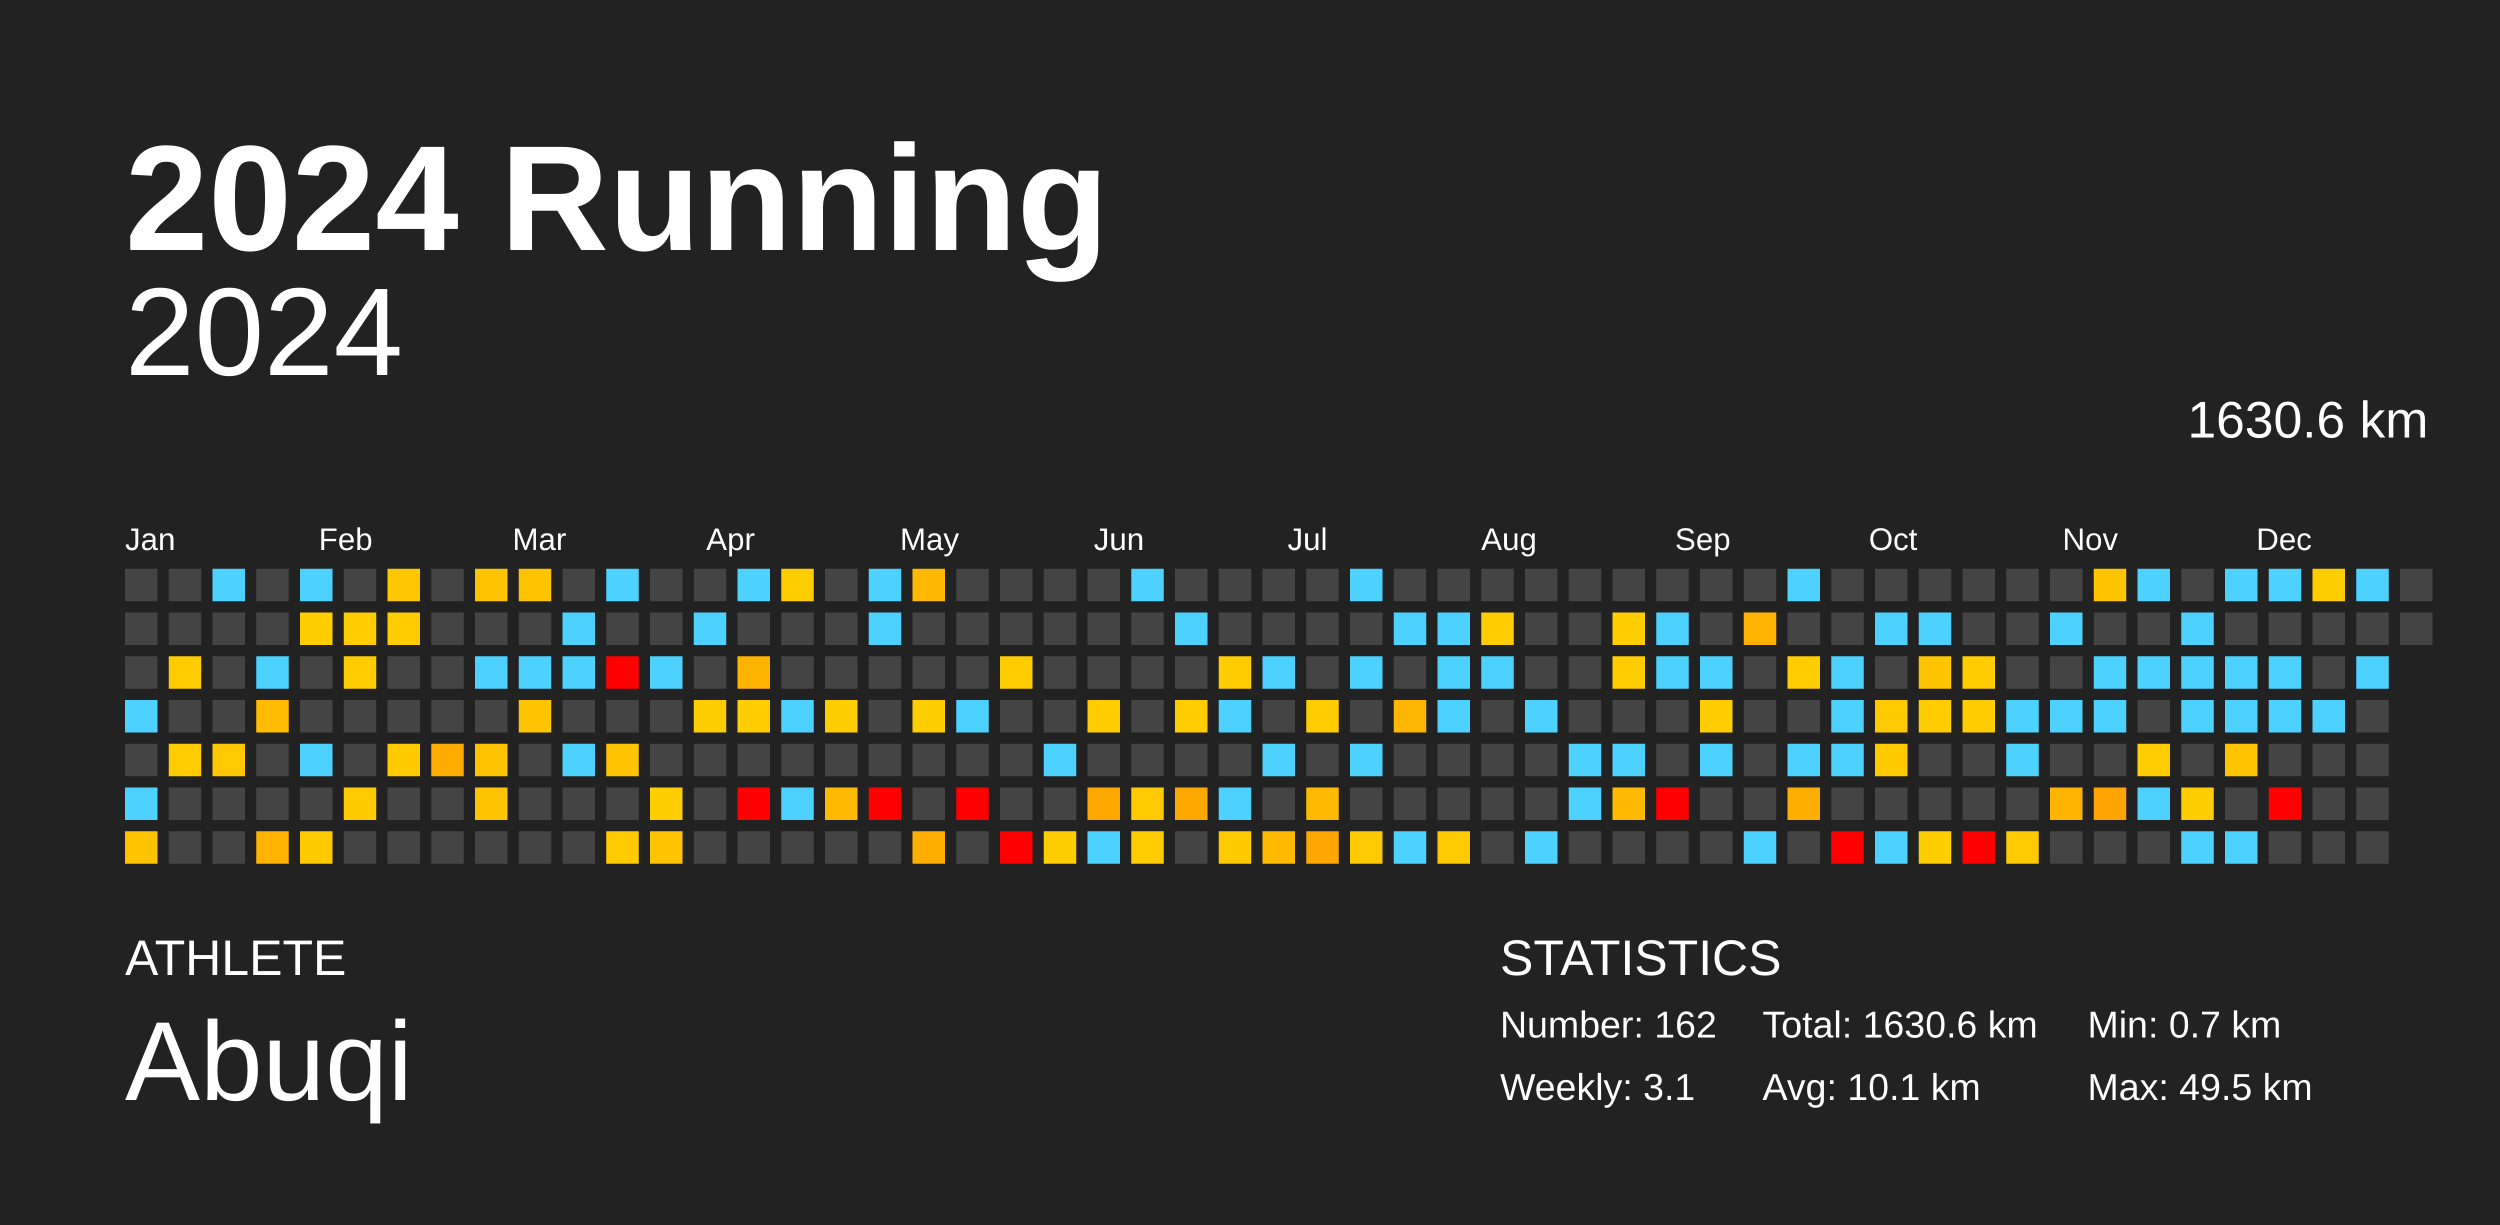
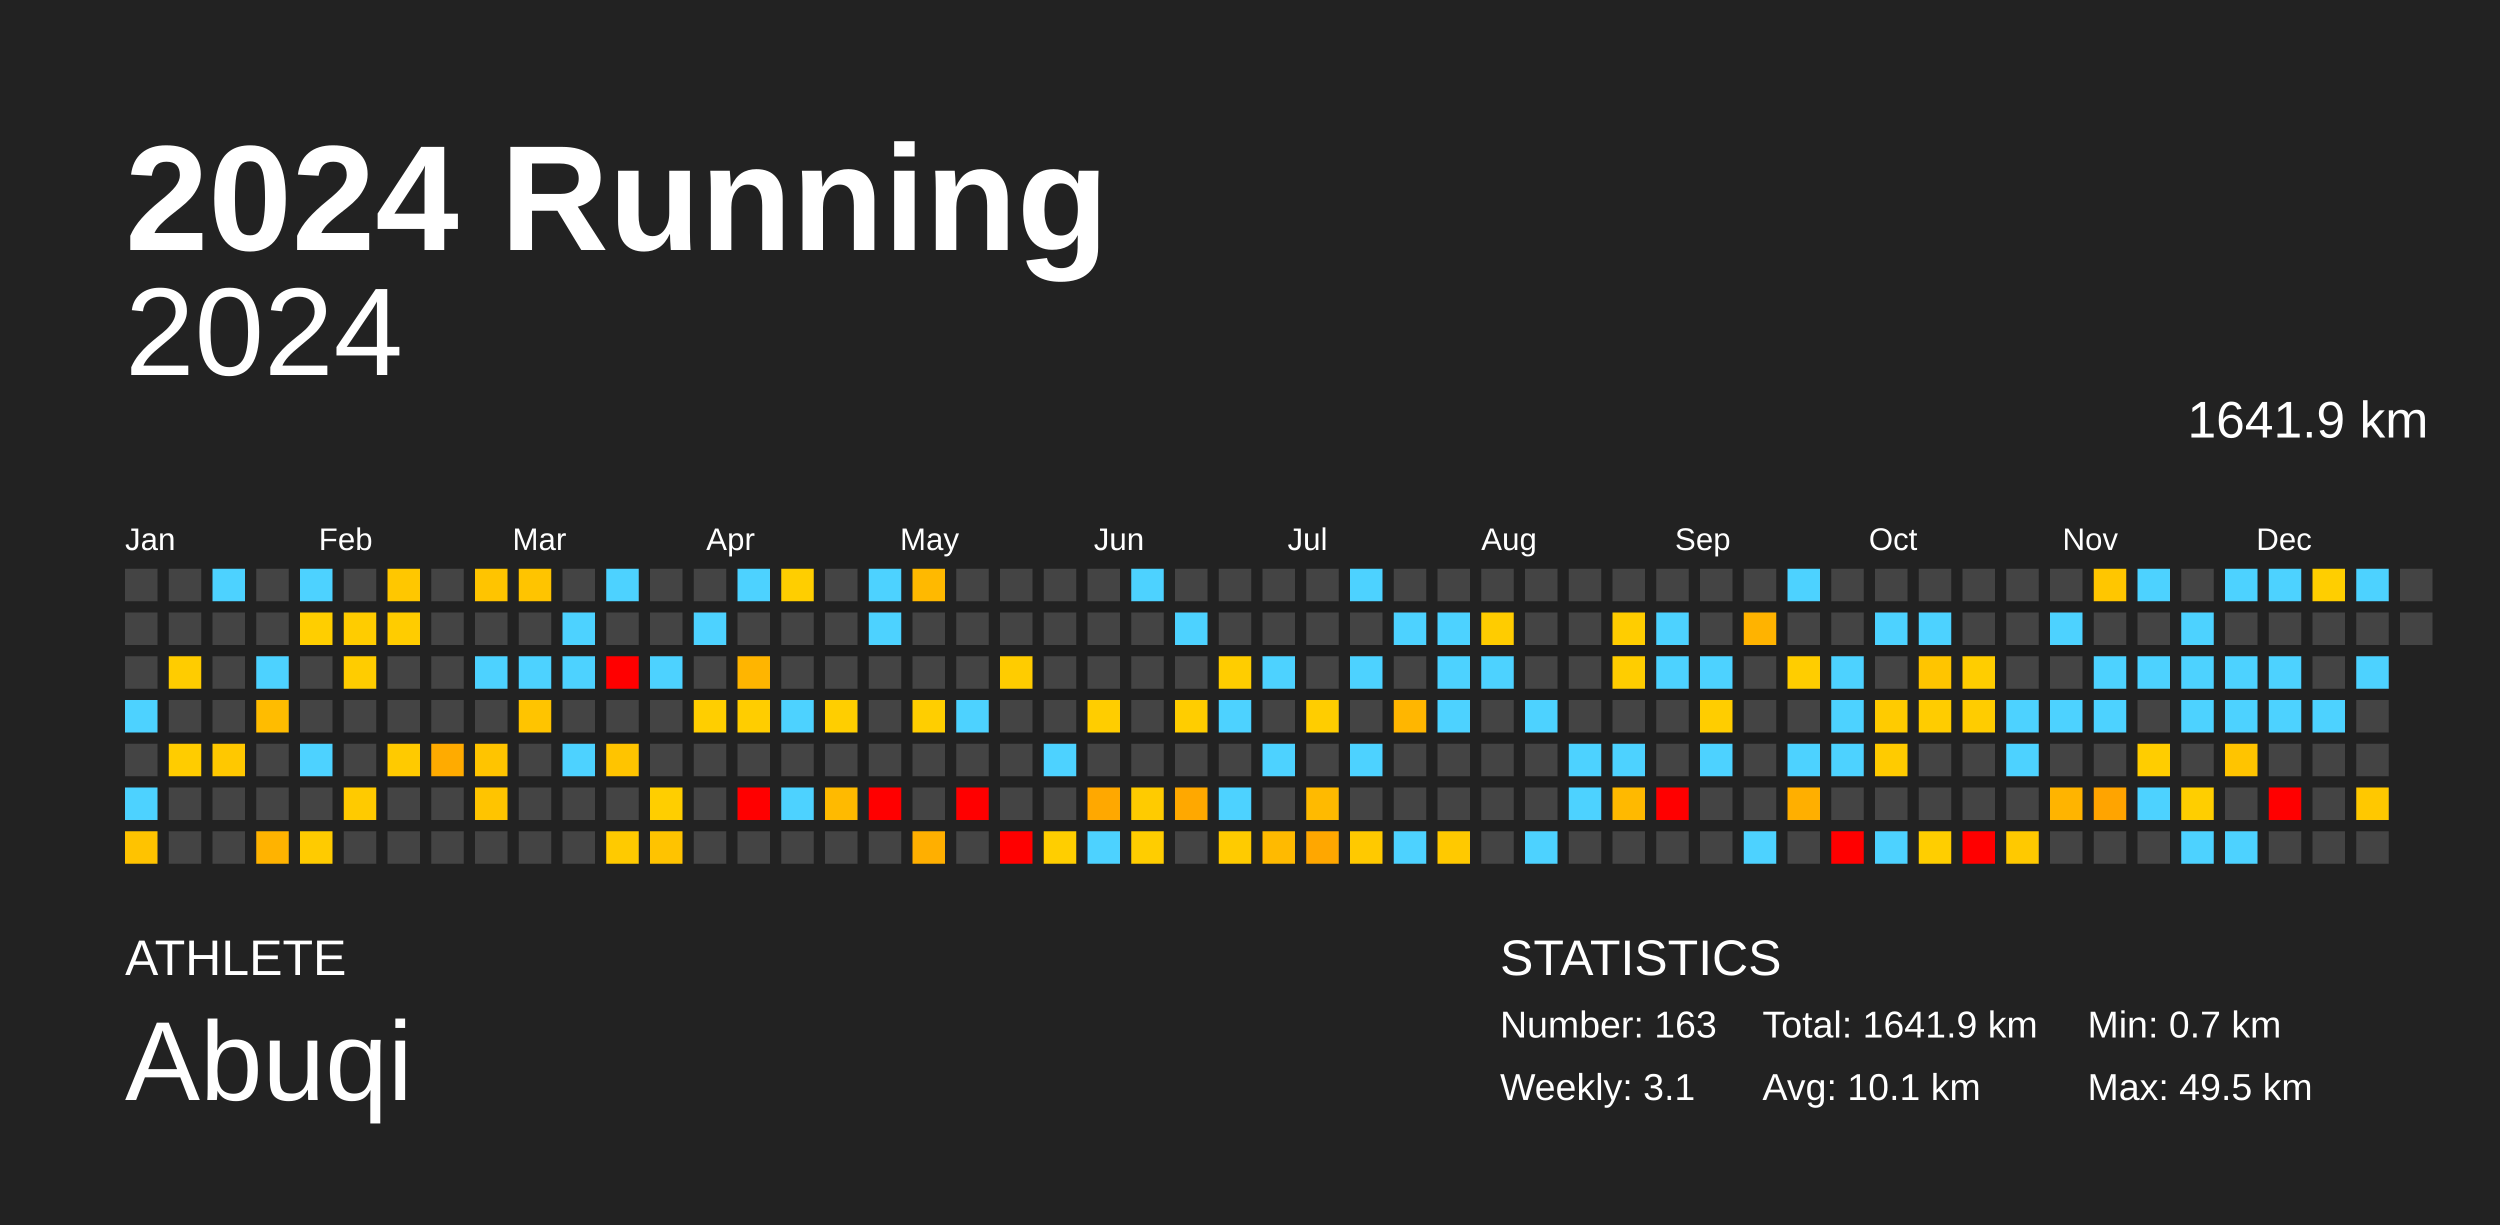
<svg xmlns="http://www.w3.org/2000/svg" baseProfile="full" height="98mm" version="1.1" viewBox="0,0,200,98" width="200mm">
  <defs />
  <rect fill="#222222" height="98" width="200" x="0" y="0" />
  <text fill="#FFFFFF" style="font-size:12px; font-family:Arial; font-weight:bold;" x="10" y="20">2024 Running</text>
  <text fill="#FFFFFF" style="font-size:4px; font-family:Arial" x="10" y="78">ATHLETE</text>
  <text fill="#FFFFFF" style="font-size:9px; font-family:Arial" x="10" y="88">Abuqi</text>
  <text fill="#FFFFFF" style="font-size:4px; font-family:Arial" x="120" y="78">STATISTICS</text>
-   <text fill="#FFFFFF" style="font-size:3px; font-family:Arial" x="120" y="83">Number: 162</text>
+   <text fill="#FFFFFF" style="font-size:3px; font-family:Arial" x="120" y="83">Number: 163</text>
  <text fill="#FFFFFF" style="font-size:3px; font-family:Arial" x="120" y="88">Weekly: 3.1</text>
-   <text fill="#FFFFFF" style="font-size:3px; font-family:Arial" x="141" y="83">Total: 1630.6 km</text>
+   <text fill="#FFFFFF" style="font-size:3px; font-family:Arial" x="141" y="83">Total: 1641.9 km</text>
  <text fill="#FFFFFF" style="font-size:3px; font-family:Arial" x="141" y="88">Avg: 10.1 km</text>
  <text fill="#FFFFFF" style="font-size:3px; font-family:Arial" x="167" y="83">Min: 0.7 km</text>
  <text fill="#FFFFFF" style="font-size:3px; font-family:Arial" x="167" y="88">Max: 49.5 km</text>
  <text alignment-baseline="hanging" fill="#FFFFFF" style="font-size:10.0px; font-family:Arial;" x="10" y="30">2024</text>
-   <text alignment-baseline="hanging" fill="#FFFFFF" style="font-size:4.125px; font-family:Arial;" x="175" y="35">1630.6 km</text>
+   <text alignment-baseline="hanging" fill="#FFFFFF" style="font-size:4.125px; font-family:Arial;" x="175" y="35">1641.9 km</text>
  <text fill="#FFFFFF" style="font-size:2.5px; font-family:Arial" x="10.0" y="44">Jan</text>
  <text fill="#FFFFFF" style="font-size:2.5px; font-family:Arial" x="25.5" y="44">Feb</text>
  <text fill="#FFFFFF" style="font-size:2.5px; font-family:Arial" x="41.0" y="44">Mar</text>
  <text fill="#FFFFFF" style="font-size:2.5px; font-family:Arial" x="56.5" y="44">Apr</text>
  <text fill="#FFFFFF" style="font-size:2.5px; font-family:Arial" x="72.0" y="44">May</text>
  <text fill="#FFFFFF" style="font-size:2.5px; font-family:Arial" x="87.5" y="44">Jun</text>
  <text fill="#FFFFFF" style="font-size:2.5px; font-family:Arial" x="103.0" y="44">Jul</text>
  <text fill="#FFFFFF" style="font-size:2.5px; font-family:Arial" x="118.5" y="44">Aug</text>
  <text fill="#FFFFFF" style="font-size:2.5px; font-family:Arial" x="134.0" y="44">Sep</text>
  <text fill="#FFFFFF" style="font-size:2.5px; font-family:Arial" x="149.5" y="44">Oct</text>
  <text fill="#FFFFFF" style="font-size:2.5px; font-family:Arial" x="165.0" y="44">Nov</text>
  <text fill="#FFFFFF" style="font-size:2.5px; font-family:Arial" x="180.5" y="44">Dec</text>
  <rect fill="#444444" height="2.6" width="2.6" x="10.0" y="45.5" />
  <rect fill="#444444" height="2.6" width="2.6" x="10.0" y="49.0" />
  <rect fill="#444444" height="2.6" width="2.6" x="10.0" y="52.5" />
  <rect fill="#4dd2ff" height="2.6" width="2.6" x="10.0" y="56.0" />
  <rect fill="#444444" height="2.6" width="2.6" x="10.0" y="59.5" />
  <rect fill="#4dd2ff" height="2.6" width="2.6" x="10.0" y="63.0" />
  <rect fill="#ffc300" height="2.6" width="2.6" x="10.0" y="66.5" />
  <rect fill="#444444" height="2.6" width="2.6" x="13.5" y="45.5" />
  <rect fill="#444444" height="2.6" width="2.6" x="13.5" y="49.0" />
  <rect fill="#ffcc00" height="2.6" width="2.6" x="13.5" y="52.5" />
  <rect fill="#444444" height="2.6" width="2.6" x="13.5" y="56.0" />
  <rect fill="#ffcc00" height="2.6" width="2.6" x="13.5" y="59.5" />
  <rect fill="#444444" height="2.6" width="2.6" x="13.5" y="63.0" />
  <rect fill="#444444" height="2.6" width="2.6" x="13.5" y="66.5" />
  <rect fill="#4dd2ff" height="2.6" width="2.6" x="17.0" y="45.5" />
  <rect fill="#444444" height="2.6" width="2.6" x="17.0" y="49.0" />
  <rect fill="#444444" height="2.6" width="2.6" x="17.0" y="52.5" />
  <rect fill="#444444" height="2.6" width="2.6" x="17.0" y="56.0" />
  <rect fill="#ffc800" height="2.6" width="2.6" x="17.0" y="59.5" />
  <rect fill="#444444" height="2.6" width="2.6" x="17.0" y="63.0" />
  <rect fill="#444444" height="2.6" width="2.6" x="17.0" y="66.5" />
  <rect fill="#444444" height="2.6" width="2.6" x="20.5" y="45.5" />
  <rect fill="#444444" height="2.6" width="2.6" x="20.5" y="49.0" />
  <rect fill="#4dd2ff" height="2.6" width="2.6" x="20.5" y="52.5" />
  <rect fill="#ffbc00" height="2.6" width="2.6" x="20.5" y="56.0" />
  <rect fill="#444444" height="2.6" width="2.6" x="20.5" y="59.5" />
  <rect fill="#444444" height="2.6" width="2.6" x="20.5" y="63.0" />
  <rect fill="#ffb300" height="2.6" width="2.6" x="20.5" y="66.5" />
  <rect fill="#4dd2ff" height="2.6" width="2.6" x="24.0" y="45.5" />
  <rect fill="#ffce00" height="2.6" width="2.6" x="24.0" y="49.0" />
  <rect fill="#444444" height="2.6" width="2.6" x="24.0" y="52.5" />
  <rect fill="#444444" height="2.6" width="2.6" x="24.0" y="56.0" />
  <rect fill="#4dd2ff" height="2.6" width="2.6" x="24.0" y="59.5" />
  <rect fill="#444444" height="2.6" width="2.6" x="24.0" y="63.0" />
  <rect fill="#ffcb00" height="2.6" width="2.6" x="24.0" y="66.5" />
  <rect fill="#444444" height="2.6" width="2.6" x="27.5" y="45.5" />
  <rect fill="#ffcc00" height="2.6" width="2.6" x="27.5" y="49.0" />
  <rect fill="#ffcc00" height="2.6" width="2.6" x="27.5" y="52.5" />
  <rect fill="#444444" height="2.6" width="2.6" x="27.5" y="56.0" />
  <rect fill="#444444" height="2.6" width="2.6" x="27.5" y="59.5" />
  <rect fill="#ffca00" height="2.6" width="2.6" x="27.5" y="63.0" />
  <rect fill="#444444" height="2.6" width="2.6" x="27.5" y="66.5" />
  <rect fill="#ffc700" height="2.6" width="2.6" x="31.0" y="45.5" />
  <rect fill="#ffcc00" height="2.6" width="2.6" x="31.0" y="49.0" />
  <rect fill="#444444" height="2.6" width="2.6" x="31.0" y="52.5" />
  <rect fill="#444444" height="2.6" width="2.6" x="31.0" y="56.0" />
  <rect fill="#ffca00" height="2.6" width="2.6" x="31.0" y="59.5" />
  <rect fill="#444444" height="2.6" width="2.6" x="31.0" y="63.0" />
  <rect fill="#444444" height="2.6" width="2.6" x="31.0" y="66.5" />
  <rect fill="#444444" height="2.6" width="2.6" x="34.5" y="45.5" />
  <rect fill="#444444" height="2.6" width="2.6" x="34.5" y="49.0" />
  <rect fill="#444444" height="2.6" width="2.6" x="34.5" y="52.5" />
  <rect fill="#444444" height="2.6" width="2.6" x="34.5" y="56.0" />
  <rect fill="#ffab00" height="2.6" width="2.6" x="34.5" y="59.5" />
  <rect fill="#444444" height="2.6" width="2.6" x="34.5" y="63.0" />
  <rect fill="#444444" height="2.6" width="2.6" x="34.5" y="66.5" />
  <rect fill="#ffc400" height="2.6" width="2.6" x="38.0" y="45.5" />
  <rect fill="#444444" height="2.6" width="2.6" x="38.0" y="49.0" />
  <rect fill="#4dd2ff" height="2.6" width="2.6" x="38.0" y="52.5" />
  <rect fill="#444444" height="2.6" width="2.6" x="38.0" y="56.0" />
  <rect fill="#ffc400" height="2.6" width="2.6" x="38.0" y="59.5" />
  <rect fill="#ffc400" height="2.6" width="2.6" x="38.0" y="63.0" />
  <rect fill="#444444" height="2.6" width="2.6" x="38.0" y="66.5" />
  <rect fill="#ffc400" height="2.6" width="2.6" x="41.5" y="45.5" />
  <rect fill="#444444" height="2.6" width="2.6" x="41.5" y="49.0" />
  <rect fill="#4dd2ff" height="2.6" width="2.6" x="41.5" y="52.5" />
  <rect fill="#ffc400" height="2.6" width="2.6" x="41.5" y="56.0" />
  <rect fill="#444444" height="2.6" width="2.6" x="41.5" y="59.5" />
  <rect fill="#444444" height="2.6" width="2.6" x="41.5" y="63.0" />
  <rect fill="#444444" height="2.6" width="2.6" x="41.5" y="66.5" />
  <rect fill="#444444" height="2.6" width="2.6" x="45.0" y="45.5" />
  <rect fill="#4dd2ff" height="2.6" width="2.6" x="45.0" y="49.0" />
  <rect fill="#4dd2ff" height="2.6" width="2.6" x="45.0" y="52.5" />
  <rect fill="#444444" height="2.6" width="2.6" x="45.0" y="56.0" />
  <rect fill="#4dd2ff" height="2.6" width="2.6" x="45.0" y="59.5" />
  <rect fill="#444444" height="2.6" width="2.6" x="45.0" y="63.0" />
  <rect fill="#444444" height="2.6" width="2.6" x="45.0" y="66.5" />
  <rect fill="#4dd2ff" height="2.6" width="2.6" x="48.5" y="45.5" />
  <rect fill="#444444" height="2.6" width="2.6" x="48.5" y="49.0" />
  <rect fill="red" height="2.6" width="2.6" x="48.5" y="52.5" />
  <rect fill="#444444" height="2.6" width="2.6" x="48.5" y="56.0" />
  <rect fill="#ffc400" height="2.6" width="2.6" x="48.5" y="59.5" />
  <rect fill="#444444" height="2.6" width="2.6" x="48.5" y="63.0" />
  <rect fill="#ffca00" height="2.6" width="2.6" x="48.5" y="66.5" />
  <rect fill="#444444" height="2.6" width="2.6" x="52.0" y="45.5" />
  <rect fill="#444444" height="2.6" width="2.6" x="52.0" y="49.0" />
  <rect fill="#4dd2ff" height="2.6" width="2.6" x="52.0" y="52.5" />
  <rect fill="#444444" height="2.6" width="2.6" x="52.0" y="56.0" />
  <rect fill="#444444" height="2.6" width="2.6" x="52.0" y="59.5" />
  <rect fill="#ffce00" height="2.6" width="2.6" x="52.0" y="63.0" />
  <rect fill="#ffc300" height="2.6" width="2.6" x="52.0" y="66.5" />
  <rect fill="#444444" height="2.6" width="2.6" x="55.5" y="45.5" />
  <rect fill="#4dd2ff" height="2.6" width="2.6" x="55.5" y="49.0" />
  <rect fill="#444444" height="2.6" width="2.6" x="55.5" y="52.5" />
  <rect fill="#ffce00" height="2.6" width="2.6" x="55.5" y="56.0" />
  <rect fill="#444444" height="2.6" width="2.6" x="55.5" y="59.5" />
  <rect fill="#444444" height="2.6" width="2.6" x="55.5" y="63.0" />
  <rect fill="#444444" height="2.6" width="2.6" x="55.5" y="66.5" />
  <rect fill="#4dd2ff" height="2.6" width="2.6" x="59.0" y="45.5" />
  <rect fill="#444444" height="2.6" width="2.6" x="59.0" y="49.0" />
  <rect fill="#ffb500" height="2.6" width="2.6" x="59.0" y="52.5" />
  <rect fill="#ffcd00" height="2.6" width="2.6" x="59.0" y="56.0" />
  <rect fill="#444444" height="2.6" width="2.6" x="59.0" y="59.5" />
  <rect fill="red" height="2.6" width="2.6" x="59.0" y="63.0" />
  <rect fill="#444444" height="2.6" width="2.6" x="59.0" y="66.5" />
  <rect fill="#ffce00" height="2.6" width="2.6" x="62.5" y="45.5" />
  <rect fill="#444444" height="2.6" width="2.6" x="62.5" y="49.0" />
  <rect fill="#444444" height="2.6" width="2.6" x="62.5" y="52.5" />
  <rect fill="#4dd2ff" height="2.6" width="2.6" x="62.5" y="56.0" />
  <rect fill="#444444" height="2.6" width="2.6" x="62.5" y="59.5" />
  <rect fill="#4dd2ff" height="2.6" width="2.6" x="62.5" y="63.0" />
  <rect fill="#444444" height="2.6" width="2.6" x="62.5" y="66.5" />
  <rect fill="#444444" height="2.6" width="2.6" x="66.0" y="45.5" />
  <rect fill="#444444" height="2.6" width="2.6" x="66.0" y="49.0" />
  <rect fill="#444444" height="2.6" width="2.6" x="66.0" y="52.5" />
  <rect fill="#ffce00" height="2.6" width="2.6" x="66.0" y="56.0" />
  <rect fill="#444444" height="2.6" width="2.6" x="66.0" y="59.5" />
  <rect fill="#ffba00" height="2.6" width="2.6" x="66.0" y="63.0" />
  <rect fill="#444444" height="2.6" width="2.6" x="66.0" y="66.5" />
  <rect fill="#4dd2ff" height="2.6" width="2.6" x="69.5" y="45.5" />
  <rect fill="#4dd2ff" height="2.6" width="2.6" x="69.5" y="49.0" />
  <rect fill="#444444" height="2.6" width="2.6" x="69.5" y="52.5" />
  <rect fill="#444444" height="2.6" width="2.6" x="69.5" y="56.0" />
  <rect fill="#444444" height="2.6" width="2.6" x="69.5" y="59.5" />
  <rect fill="red" height="2.6" width="2.6" x="69.5" y="63.0" />
  <rect fill="#444444" height="2.6" width="2.6" x="69.5" y="66.5" />
  <rect fill="#ffb900" height="2.6" width="2.6" x="73.0" y="45.5" />
  <rect fill="#444444" height="2.6" width="2.6" x="73.0" y="49.0" />
  <rect fill="#444444" height="2.6" width="2.6" x="73.0" y="52.5" />
  <rect fill="#ffce00" height="2.6" width="2.6" x="73.0" y="56.0" />
  <rect fill="#444444" height="2.6" width="2.6" x="73.0" y="59.5" />
  <rect fill="#444444" height="2.6" width="2.6" x="73.0" y="63.0" />
  <rect fill="#ffaf00" height="2.6" width="2.6" x="73.0" y="66.5" />
  <rect fill="#444444" height="2.6" width="2.6" x="76.5" y="45.5" />
  <rect fill="#444444" height="2.6" width="2.6" x="76.5" y="49.0" />
  <rect fill="#444444" height="2.6" width="2.6" x="76.5" y="52.5" />
  <rect fill="#4dd2ff" height="2.6" width="2.6" x="76.5" y="56.0" />
  <rect fill="#444444" height="2.6" width="2.6" x="76.5" y="59.5" />
  <rect fill="red" height="2.6" width="2.6" x="76.5" y="63.0" />
  <rect fill="#444444" height="2.6" width="2.6" x="76.5" y="66.5" />
  <rect fill="#444444" height="2.6" width="2.6" x="80.0" y="45.5" />
  <rect fill="#444444" height="2.6" width="2.6" x="80.0" y="49.0" />
  <rect fill="#ffcc00" height="2.6" width="2.6" x="80.0" y="52.5" />
  <rect fill="#444444" height="2.6" width="2.6" x="80.0" y="56.0" />
  <rect fill="#444444" height="2.6" width="2.6" x="80.0" y="59.5" />
  <rect fill="#444444" height="2.6" width="2.6" x="80.0" y="63.0" />
  <rect fill="red" height="2.6" width="2.6" x="80.0" y="66.5" />
  <rect fill="#444444" height="2.6" width="2.6" x="83.5" y="45.5" />
  <rect fill="#444444" height="2.6" width="2.6" x="83.5" y="49.0" />
  <rect fill="#444444" height="2.6" width="2.6" x="83.5" y="52.5" />
  <rect fill="#444444" height="2.6" width="2.6" x="83.5" y="56.0" />
  <rect fill="#4dd2ff" height="2.6" width="2.6" x="83.5" y="59.5" />
  <rect fill="#444444" height="2.6" width="2.6" x="83.5" y="63.0" />
  <rect fill="#ffce00" height="2.6" width="2.6" x="83.5" y="66.5" />
  <rect fill="#444444" height="2.6" width="2.6" x="87.0" y="45.5" />
  <rect fill="#444444" height="2.6" width="2.6" x="87.0" y="49.0" />
  <rect fill="#444444" height="2.6" width="2.6" x="87.0" y="52.5" />
  <rect fill="#ffcd00" height="2.6" width="2.6" x="87.0" y="56.0" />
  <rect fill="#444444" height="2.6" width="2.6" x="87.0" y="59.5" />
  <rect fill="#ffa800" height="2.6" width="2.6" x="87.0" y="63.0" />
  <rect fill="#4dd2ff" height="2.6" width="2.6" x="87.0" y="66.5" />
  <rect fill="#4dd2ff" height="2.6" width="2.6" x="90.5" y="45.5" />
  <rect fill="#444444" height="2.6" width="2.6" x="90.5" y="49.0" />
  <rect fill="#444444" height="2.6" width="2.6" x="90.5" y="52.5" />
  <rect fill="#444444" height="2.6" width="2.6" x="90.5" y="56.0" />
  <rect fill="#444444" height="2.6" width="2.6" x="90.5" y="59.5" />
  <rect fill="#ffcb00" height="2.6" width="2.6" x="90.5" y="63.0" />
  <rect fill="#ffcd00" height="2.6" width="2.6" x="90.5" y="66.5" />
  <rect fill="#444444" height="2.6" width="2.6" x="94.0" y="45.5" />
  <rect fill="#4dd2ff" height="2.6" width="2.6" x="94.0" y="49.0" />
  <rect fill="#444444" height="2.6" width="2.6" x="94.0" y="52.5" />
  <rect fill="#ffcd00" height="2.6" width="2.6" x="94.0" y="56.0" />
  <rect fill="#444444" height="2.6" width="2.6" x="94.0" y="59.5" />
  <rect fill="#ffa800" height="2.6" width="2.6" x="94.0" y="63.0" />
  <rect fill="#444444" height="2.6" width="2.6" x="94.0" y="66.5" />
  <rect fill="#444444" height="2.6" width="2.6" x="97.5" y="45.5" />
  <rect fill="#444444" height="2.6" width="2.6" x="97.5" y="49.0" />
  <rect fill="#ffcd00" height="2.6" width="2.6" x="97.5" y="52.5" />
  <rect fill="#4dd2ff" height="2.6" width="2.6" x="97.5" y="56.0" />
  <rect fill="#444444" height="2.6" width="2.6" x="97.5" y="59.5" />
  <rect fill="#4dd2ff" height="2.6" width="2.6" x="97.5" y="63.0" />
  <rect fill="#ffcb00" height="2.6" width="2.6" x="97.5" y="66.5" />
  <rect fill="#444444" height="2.6" width="2.6" x="101.0" y="45.5" />
  <rect fill="#444444" height="2.6" width="2.6" x="101.0" y="49.0" />
  <rect fill="#4dd2ff" height="2.6" width="2.6" x="101.0" y="52.5" />
  <rect fill="#444444" height="2.6" width="2.6" x="101.0" y="56.0" />
  <rect fill="#4dd2ff" height="2.6" width="2.6" x="101.0" y="59.5" />
  <rect fill="#444444" height="2.6" width="2.6" x="101.0" y="63.0" />
  <rect fill="#ffba00" height="2.6" width="2.6" x="101.0" y="66.5" />
  <rect fill="#444444" height="2.6" width="2.6" x="104.5" y="45.5" />
  <rect fill="#444444" height="2.6" width="2.6" x="104.5" y="49.0" />
  <rect fill="#444444" height="2.6" width="2.6" x="104.5" y="52.5" />
  <rect fill="#ffcd00" height="2.6" width="2.6" x="104.5" y="56.0" />
  <rect fill="#444444" height="2.6" width="2.6" x="104.5" y="59.5" />
  <rect fill="#ffba00" height="2.6" width="2.6" x="104.5" y="63.0" />
  <rect fill="#ffa700" height="2.6" width="2.6" x="104.5" y="66.5" />
  <rect fill="#4dd2ff" height="2.6" width="2.6" x="108.0" y="45.5" />
  <rect fill="#444444" height="2.6" width="2.6" x="108.0" y="49.0" />
  <rect fill="#4dd2ff" height="2.6" width="2.6" x="108.0" y="52.5" />
  <rect fill="#444444" height="2.6" width="2.6" x="108.0" y="56.0" />
  <rect fill="#4dd2ff" height="2.6" width="2.6" x="108.0" y="59.5" />
  <rect fill="#444444" height="2.6" width="2.6" x="108.0" y="63.0" />
  <rect fill="#ffc900" height="2.6" width="2.6" x="108.0" y="66.5" />
  <rect fill="#444444" height="2.6" width="2.6" x="111.5" y="45.5" />
  <rect fill="#4dd2ff" height="2.6" width="2.6" x="111.5" y="49.0" />
  <rect fill="#444444" height="2.6" width="2.6" x="111.5" y="52.5" />
  <rect fill="#ffb600" height="2.6" width="2.6" x="111.5" y="56.0" />
  <rect fill="#444444" height="2.6" width="2.6" x="111.5" y="59.5" />
  <rect fill="#444444" height="2.6" width="2.6" x="111.5" y="63.0" />
  <rect fill="#4dd2ff" height="2.6" width="2.6" x="111.5" y="66.5" />
  <rect fill="#444444" height="2.6" width="2.6" x="115.0" y="45.5" />
  <rect fill="#4dd2ff" height="2.6" width="2.6" x="115.0" y="49.0" />
  <rect fill="#4dd2ff" height="2.6" width="2.6" x="115.0" y="52.5" />
  <rect fill="#4dd2ff" height="2.6" width="2.6" x="115.0" y="56.0" />
  <rect fill="#444444" height="2.6" width="2.6" x="115.0" y="59.5" />
  <rect fill="#444444" height="2.6" width="2.6" x="115.0" y="63.0" />
  <rect fill="#ffc900" height="2.6" width="2.6" x="115.0" y="66.5" />
  <rect fill="#444444" height="2.6" width="2.6" x="118.5" y="45.5" />
  <rect fill="#ffcc00" height="2.6" width="2.6" x="118.5" y="49.0" />
  <rect fill="#4dd2ff" height="2.6" width="2.6" x="118.5" y="52.5" />
  <rect fill="#444444" height="2.6" width="2.6" x="118.5" y="56.0" />
  <rect fill="#444444" height="2.6" width="2.6" x="118.5" y="59.5" />
  <rect fill="#444444" height="2.6" width="2.6" x="118.5" y="63.0" />
  <rect fill="#444444" height="2.6" width="2.6" x="118.5" y="66.5" />
  <rect fill="#444444" height="2.6" width="2.6" x="122.0" y="45.5" />
  <rect fill="#444444" height="2.6" width="2.6" x="122.0" y="49.0" />
  <rect fill="#444444" height="2.6" width="2.6" x="122.0" y="52.5" />
  <rect fill="#4dd2ff" height="2.6" width="2.6" x="122.0" y="56.0" />
  <rect fill="#444444" height="2.6" width="2.6" x="122.0" y="59.5" />
  <rect fill="#444444" height="2.6" width="2.6" x="122.0" y="63.0" />
  <rect fill="#4dd2ff" height="2.6" width="2.6" x="122.0" y="66.5" />
  <rect fill="#444444" height="2.6" width="2.6" x="125.5" y="45.5" />
  <rect fill="#444444" height="2.6" width="2.6" x="125.5" y="49.0" />
  <rect fill="#444444" height="2.6" width="2.6" x="125.5" y="52.5" />
  <rect fill="#444444" height="2.6" width="2.6" x="125.5" y="56.0" />
  <rect fill="#4dd2ff" height="2.6" width="2.6" x="125.5" y="59.5" />
  <rect fill="#4dd2ff" height="2.6" width="2.6" x="125.5" y="63.0" />
  <rect fill="#444444" height="2.6" width="2.6" x="125.5" y="66.5" />
  <rect fill="#444444" height="2.6" width="2.6" x="129.0" y="45.5" />
  <rect fill="#ffcd00" height="2.6" width="2.6" x="129.0" y="49.0" />
  <rect fill="#ffcd00" height="2.6" width="2.6" x="129.0" y="52.5" />
  <rect fill="#444444" height="2.6" width="2.6" x="129.0" y="56.0" />
  <rect fill="#4dd2ff" height="2.6" width="2.6" x="129.0" y="59.5" />
  <rect fill="#ffb900" height="2.6" width="2.6" x="129.0" y="63.0" />
  <rect fill="#444444" height="2.6" width="2.6" x="129.0" y="66.5" />
  <rect fill="#444444" height="2.6" width="2.6" x="132.5" y="45.5" />
  <rect fill="#4dd2ff" height="2.6" width="2.6" x="132.5" y="49.0" />
  <rect fill="#4dd2ff" height="2.6" width="2.6" x="132.5" y="52.5" />
  <rect fill="#444444" height="2.6" width="2.6" x="132.5" y="56.0" />
  <rect fill="#444444" height="2.6" width="2.6" x="132.5" y="59.5" />
  <rect fill="red" height="2.6" width="2.6" x="132.5" y="63.0" />
  <rect fill="#444444" height="2.6" width="2.6" x="132.5" y="66.5" />
  <rect fill="#444444" height="2.6" width="2.6" x="136.0" y="45.5" />
  <rect fill="#444444" height="2.6" width="2.6" x="136.0" y="49.0" />
  <rect fill="#4dd2ff" height="2.6" width="2.6" x="136.0" y="52.5" />
  <rect fill="#ffcd00" height="2.6" width="2.6" x="136.0" y="56.0" />
  <rect fill="#4dd2ff" height="2.6" width="2.6" x="136.0" y="59.5" />
  <rect fill="#444444" height="2.6" width="2.6" x="136.0" y="63.0" />
  <rect fill="#444444" height="2.6" width="2.6" x="136.0" y="66.5" />
  <rect fill="#444444" height="2.6" width="2.6" x="139.5" y="45.5" />
  <rect fill="#ffb300" height="2.6" width="2.6" x="139.5" y="49.0" />
  <rect fill="#444444" height="2.6" width="2.6" x="139.5" y="52.5" />
  <rect fill="#444444" height="2.6" width="2.6" x="139.5" y="56.0" />
  <rect fill="#444444" height="2.6" width="2.6" x="139.5" y="59.5" />
  <rect fill="#444444" height="2.6" width="2.6" x="139.5" y="63.0" />
  <rect fill="#4dd2ff" height="2.6" width="2.6" x="139.5" y="66.5" />
  <rect fill="#4dd2ff" height="2.6" width="2.6" x="143.0" y="45.5" />
  <rect fill="#444444" height="2.6" width="2.6" x="143.0" y="49.0" />
  <rect fill="#ffcd00" height="2.6" width="2.6" x="143.0" y="52.5" />
  <rect fill="#444444" height="2.6" width="2.6" x="143.0" y="56.0" />
  <rect fill="#4dd2ff" height="2.6" width="2.6" x="143.0" y="59.5" />
  <rect fill="#ffaf00" height="2.6" width="2.6" x="143.0" y="63.0" />
  <rect fill="#444444" height="2.6" width="2.6" x="143.0" y="66.5" />
  <rect fill="#444444" height="2.6" width="2.6" x="146.5" y="45.5" />
  <rect fill="#444444" height="2.6" width="2.6" x="146.5" y="49.0" />
  <rect fill="#4dd2ff" height="2.6" width="2.6" x="146.5" y="52.5" />
  <rect fill="#4dd2ff" height="2.6" width="2.6" x="146.5" y="56.0" />
  <rect fill="#4dd2ff" height="2.6" width="2.6" x="146.5" y="59.5" />
  <rect fill="#444444" height="2.6" width="2.6" x="146.5" y="63.0" />
  <rect fill="red" height="2.6" width="2.6" x="146.5" y="66.5" />
  <rect fill="#444444" height="2.6" width="2.6" x="150.0" y="45.5" />
  <rect fill="#4dd2ff" height="2.6" width="2.6" x="150.0" y="49.0" />
  <rect fill="#444444" height="2.6" width="2.6" x="150.0" y="52.5" />
  <rect fill="#ffcb00" height="2.6" width="2.6" x="150.0" y="56.0" />
  <rect fill="#ffcb00" height="2.6" width="2.6" x="150.0" y="59.5" />
  <rect fill="#444444" height="2.6" width="2.6" x="150.0" y="63.0" />
  <rect fill="#4dd2ff" height="2.6" width="2.6" x="150.0" y="66.5" />
  <rect fill="#444444" height="2.6" width="2.6" x="153.5" y="45.5" />
  <rect fill="#4dd2ff" height="2.6" width="2.6" x="153.5" y="49.0" />
  <rect fill="#ffc500" height="2.6" width="2.6" x="153.5" y="52.5" />
  <rect fill="#ffcc00" height="2.6" width="2.6" x="153.5" y="56.0" />
  <rect fill="#444444" height="2.6" width="2.6" x="153.5" y="59.5" />
  <rect fill="#444444" height="2.6" width="2.6" x="153.5" y="63.0" />
  <rect fill="#ffce00" height="2.6" width="2.6" x="153.5" y="66.5" />
  <rect fill="#444444" height="2.6" width="2.6" x="157.0" y="45.5" />
  <rect fill="#444444" height="2.6" width="2.6" x="157.0" y="49.0" />
  <rect fill="#ffcd00" height="2.6" width="2.6" x="157.0" y="52.5" />
  <rect fill="#ffcc00" height="2.6" width="2.6" x="157.0" y="56.0" />
  <rect fill="#444444" height="2.6" width="2.6" x="157.0" y="59.5" />
  <rect fill="#444444" height="2.6" width="2.6" x="157.0" y="63.0" />
  <rect fill="red" height="2.6" width="2.6" x="157.0" y="66.5" />
  <rect fill="#444444" height="2.6" width="2.6" x="160.5" y="45.5" />
  <rect fill="#444444" height="2.6" width="2.6" x="160.5" y="49.0" />
  <rect fill="#444444" height="2.6" width="2.6" x="160.5" y="52.5" />
  <rect fill="#4dd2ff" height="2.6" width="2.6" x="160.5" y="56.0" />
  <rect fill="#4dd2ff" height="2.6" width="2.6" x="160.5" y="59.5" />
  <rect fill="#444444" height="2.6" width="2.6" x="160.5" y="63.0" />
  <rect fill="#ffc900" height="2.6" width="2.6" x="160.5" y="66.5" />
  <rect fill="#444444" height="2.6" width="2.6" x="164.0" y="45.5" />
  <rect fill="#4dd2ff" height="2.6" width="2.6" x="164.0" y="49.0" />
  <rect fill="#444444" height="2.6" width="2.6" x="164.0" y="52.5" />
  <rect fill="#4dd2ff" height="2.6" width="2.6" x="164.0" y="56.0" />
  <rect fill="#444444" height="2.6" width="2.6" x="164.0" y="59.5" />
  <rect fill="#ffb400" height="2.6" width="2.6" x="164.0" y="63.0" />
  <rect fill="#444444" height="2.6" width="2.6" x="164.0" y="66.5" />
  <rect fill="#ffc600" height="2.6" width="2.6" x="167.5" y="45.5" />
  <rect fill="#444444" height="2.6" width="2.6" x="167.5" y="49.0" />
  <rect fill="#4dd2ff" height="2.6" width="2.6" x="167.5" y="52.5" />
  <rect fill="#4dd2ff" height="2.6" width="2.6" x="167.5" y="56.0" />
  <rect fill="#444444" height="2.6" width="2.6" x="167.5" y="59.5" />
  <rect fill="#ffa400" height="2.6" width="2.6" x="167.5" y="63.0" />
  <rect fill="#444444" height="2.6" width="2.6" x="167.5" y="66.5" />
  <rect fill="#4dd2ff" height="2.6" width="2.6" x="171.0" y="45.5" />
  <rect fill="#444444" height="2.6" width="2.6" x="171.0" y="49.0" />
  <rect fill="#4dd2ff" height="2.6" width="2.6" x="171.0" y="52.5" />
  <rect fill="#444444" height="2.6" width="2.6" x="171.0" y="56.0" />
  <rect fill="#ffcd00" height="2.6" width="2.6" x="171.0" y="59.5" />
  <rect fill="#4dd2ff" height="2.6" width="2.6" x="171.0" y="63.0" />
  <rect fill="#444444" height="2.6" width="2.6" x="171.0" y="66.5" />
  <rect fill="#444444" height="2.6" width="2.6" x="174.5" y="45.5" />
  <rect fill="#4dd2ff" height="2.6" width="2.6" x="174.5" y="49.0" />
  <rect fill="#4dd2ff" height="2.6" width="2.6" x="174.5" y="52.5" />
  <rect fill="#4dd2ff" height="2.6" width="2.6" x="174.5" y="56.0" />
  <rect fill="#444444" height="2.6" width="2.6" x="174.5" y="59.5" />
  <rect fill="#ffce00" height="2.6" width="2.6" x="174.5" y="63.0" />
  <rect fill="#4dd2ff" height="2.6" width="2.6" x="174.5" y="66.5" />
  <rect fill="#4dd2ff" height="2.6" width="2.6" x="178.0" y="45.5" />
  <rect fill="#444444" height="2.6" width="2.6" x="178.0" y="49.0" />
  <rect fill="#4dd2ff" height="2.6" width="2.6" x="178.0" y="52.5" />
  <rect fill="#4dd2ff" height="2.6" width="2.6" x="178.0" y="56.0" />
  <rect fill="#ffc400" height="2.6" width="2.6" x="178.0" y="59.5" />
  <rect fill="#444444" height="2.6" width="2.6" x="178.0" y="63.0" />
  <rect fill="#4dd2ff" height="2.6" width="2.6" x="178.0" y="66.5" />
  <rect fill="#4dd2ff" height="2.6" width="2.6" x="181.5" y="45.5" />
  <rect fill="#444444" height="2.6" width="2.6" x="181.5" y="49.0" />
  <rect fill="#4dd2ff" height="2.6" width="2.6" x="181.5" y="52.5" />
  <rect fill="#4dd2ff" height="2.6" width="2.6" x="181.5" y="56.0" />
  <rect fill="#444444" height="2.6" width="2.6" x="181.5" y="59.5" />
  <rect fill="red" height="2.6" width="2.6" x="181.5" y="63.0" />
  <rect fill="#444444" height="2.6" width="2.6" x="181.5" y="66.5" />
  <rect fill="#ffce00" height="2.6" width="2.6" x="185.0" y="45.5" />
  <rect fill="#444444" height="2.6" width="2.6" x="185.0" y="49.0" />
  <rect fill="#444444" height="2.6" width="2.6" x="185.0" y="52.5" />
  <rect fill="#4dd2ff" height="2.6" width="2.6" x="185.0" y="56.0" />
  <rect fill="#444444" height="2.6" width="2.6" x="185.0" y="59.5" />
  <rect fill="#444444" height="2.6" width="2.6" x="185.0" y="63.0" />
  <rect fill="#444444" height="2.6" width="2.6" x="185.0" y="66.5" />
  <rect fill="#4dd2ff" height="2.6" width="2.6" x="188.5" y="45.5" />
  <rect fill="#444444" height="2.6" width="2.6" x="188.5" y="49.0" />
  <rect fill="#4dd2ff" height="2.6" width="2.6" x="188.5" y="52.5" />
  <rect fill="#444444" height="2.6" width="2.6" x="188.5" y="56.0" />
  <rect fill="#444444" height="2.6" width="2.6" x="188.5" y="59.5" />
-   <rect fill="#444444" height="2.6" width="2.6" x="188.5" y="63.0" />
+   <rect fill="#ffc800" height="2.6" width="2.6" x="188.5" y="63.0" />
  <rect fill="#444444" height="2.6" width="2.6" x="188.5" y="66.5" />
  <rect fill="#444444" height="2.6" width="2.6" x="192.0" y="45.5" />
  <rect fill="#444444" height="2.6" width="2.6" x="192.0" y="49.0" />
</svg>
